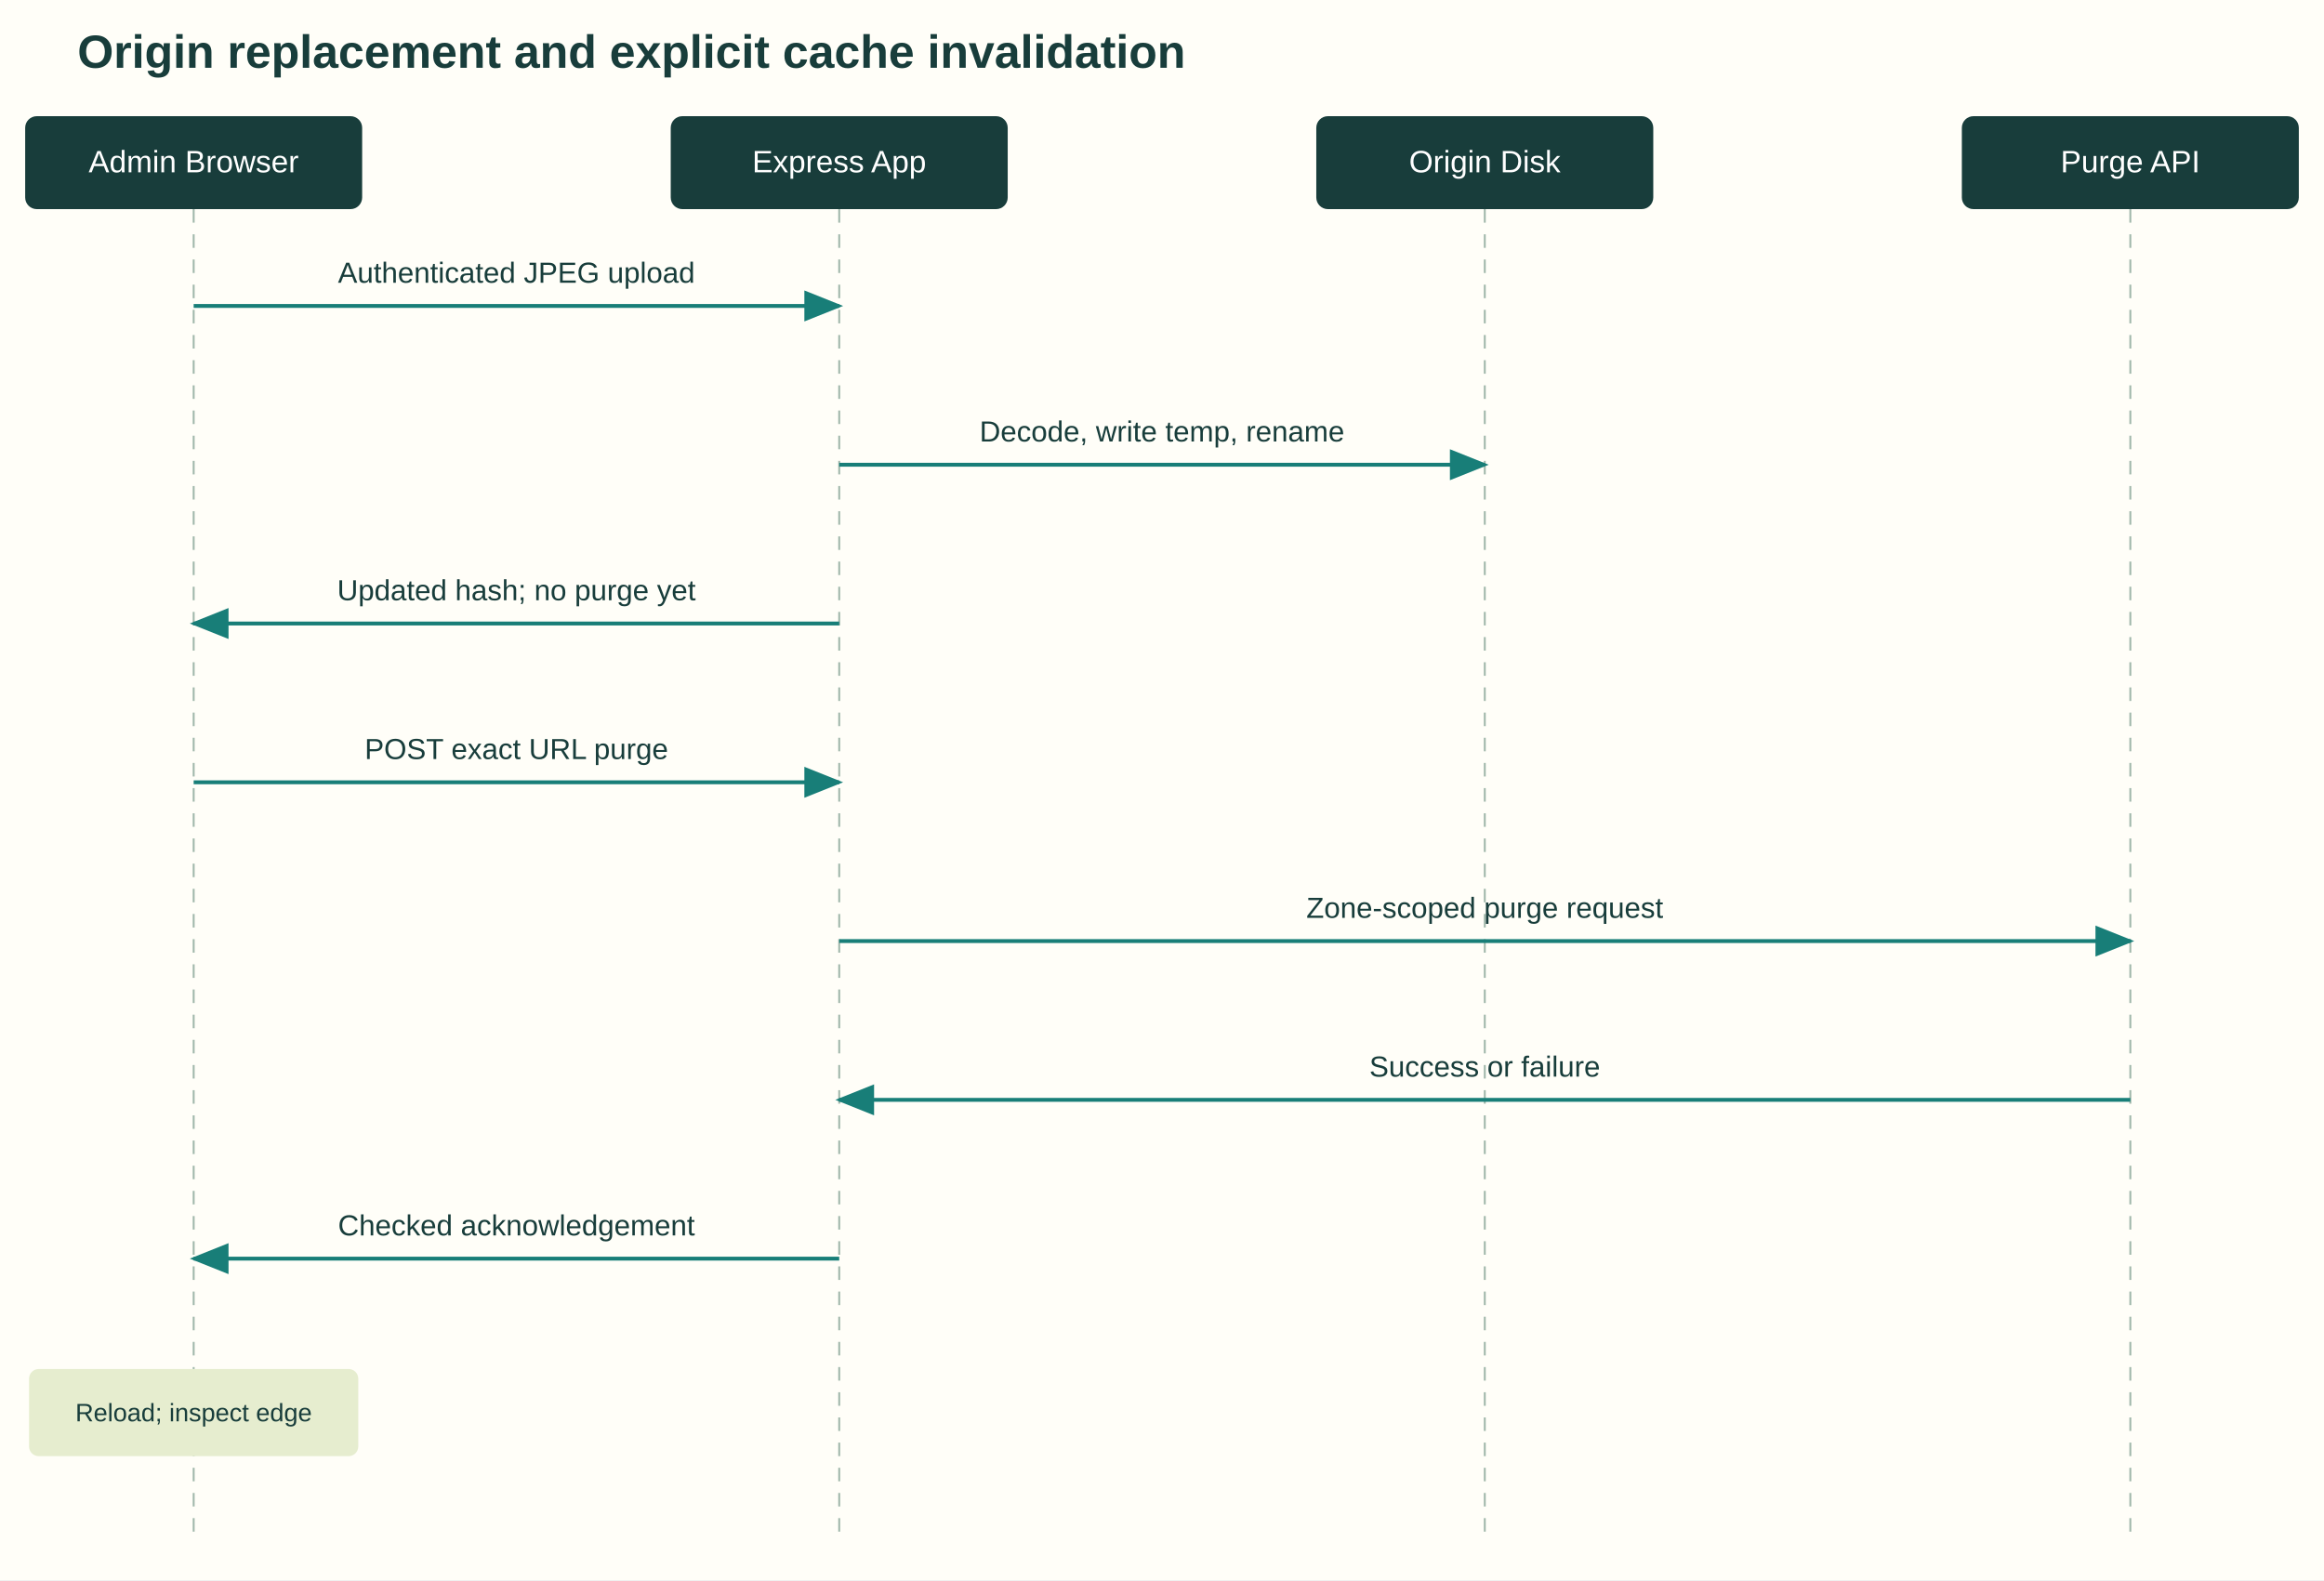
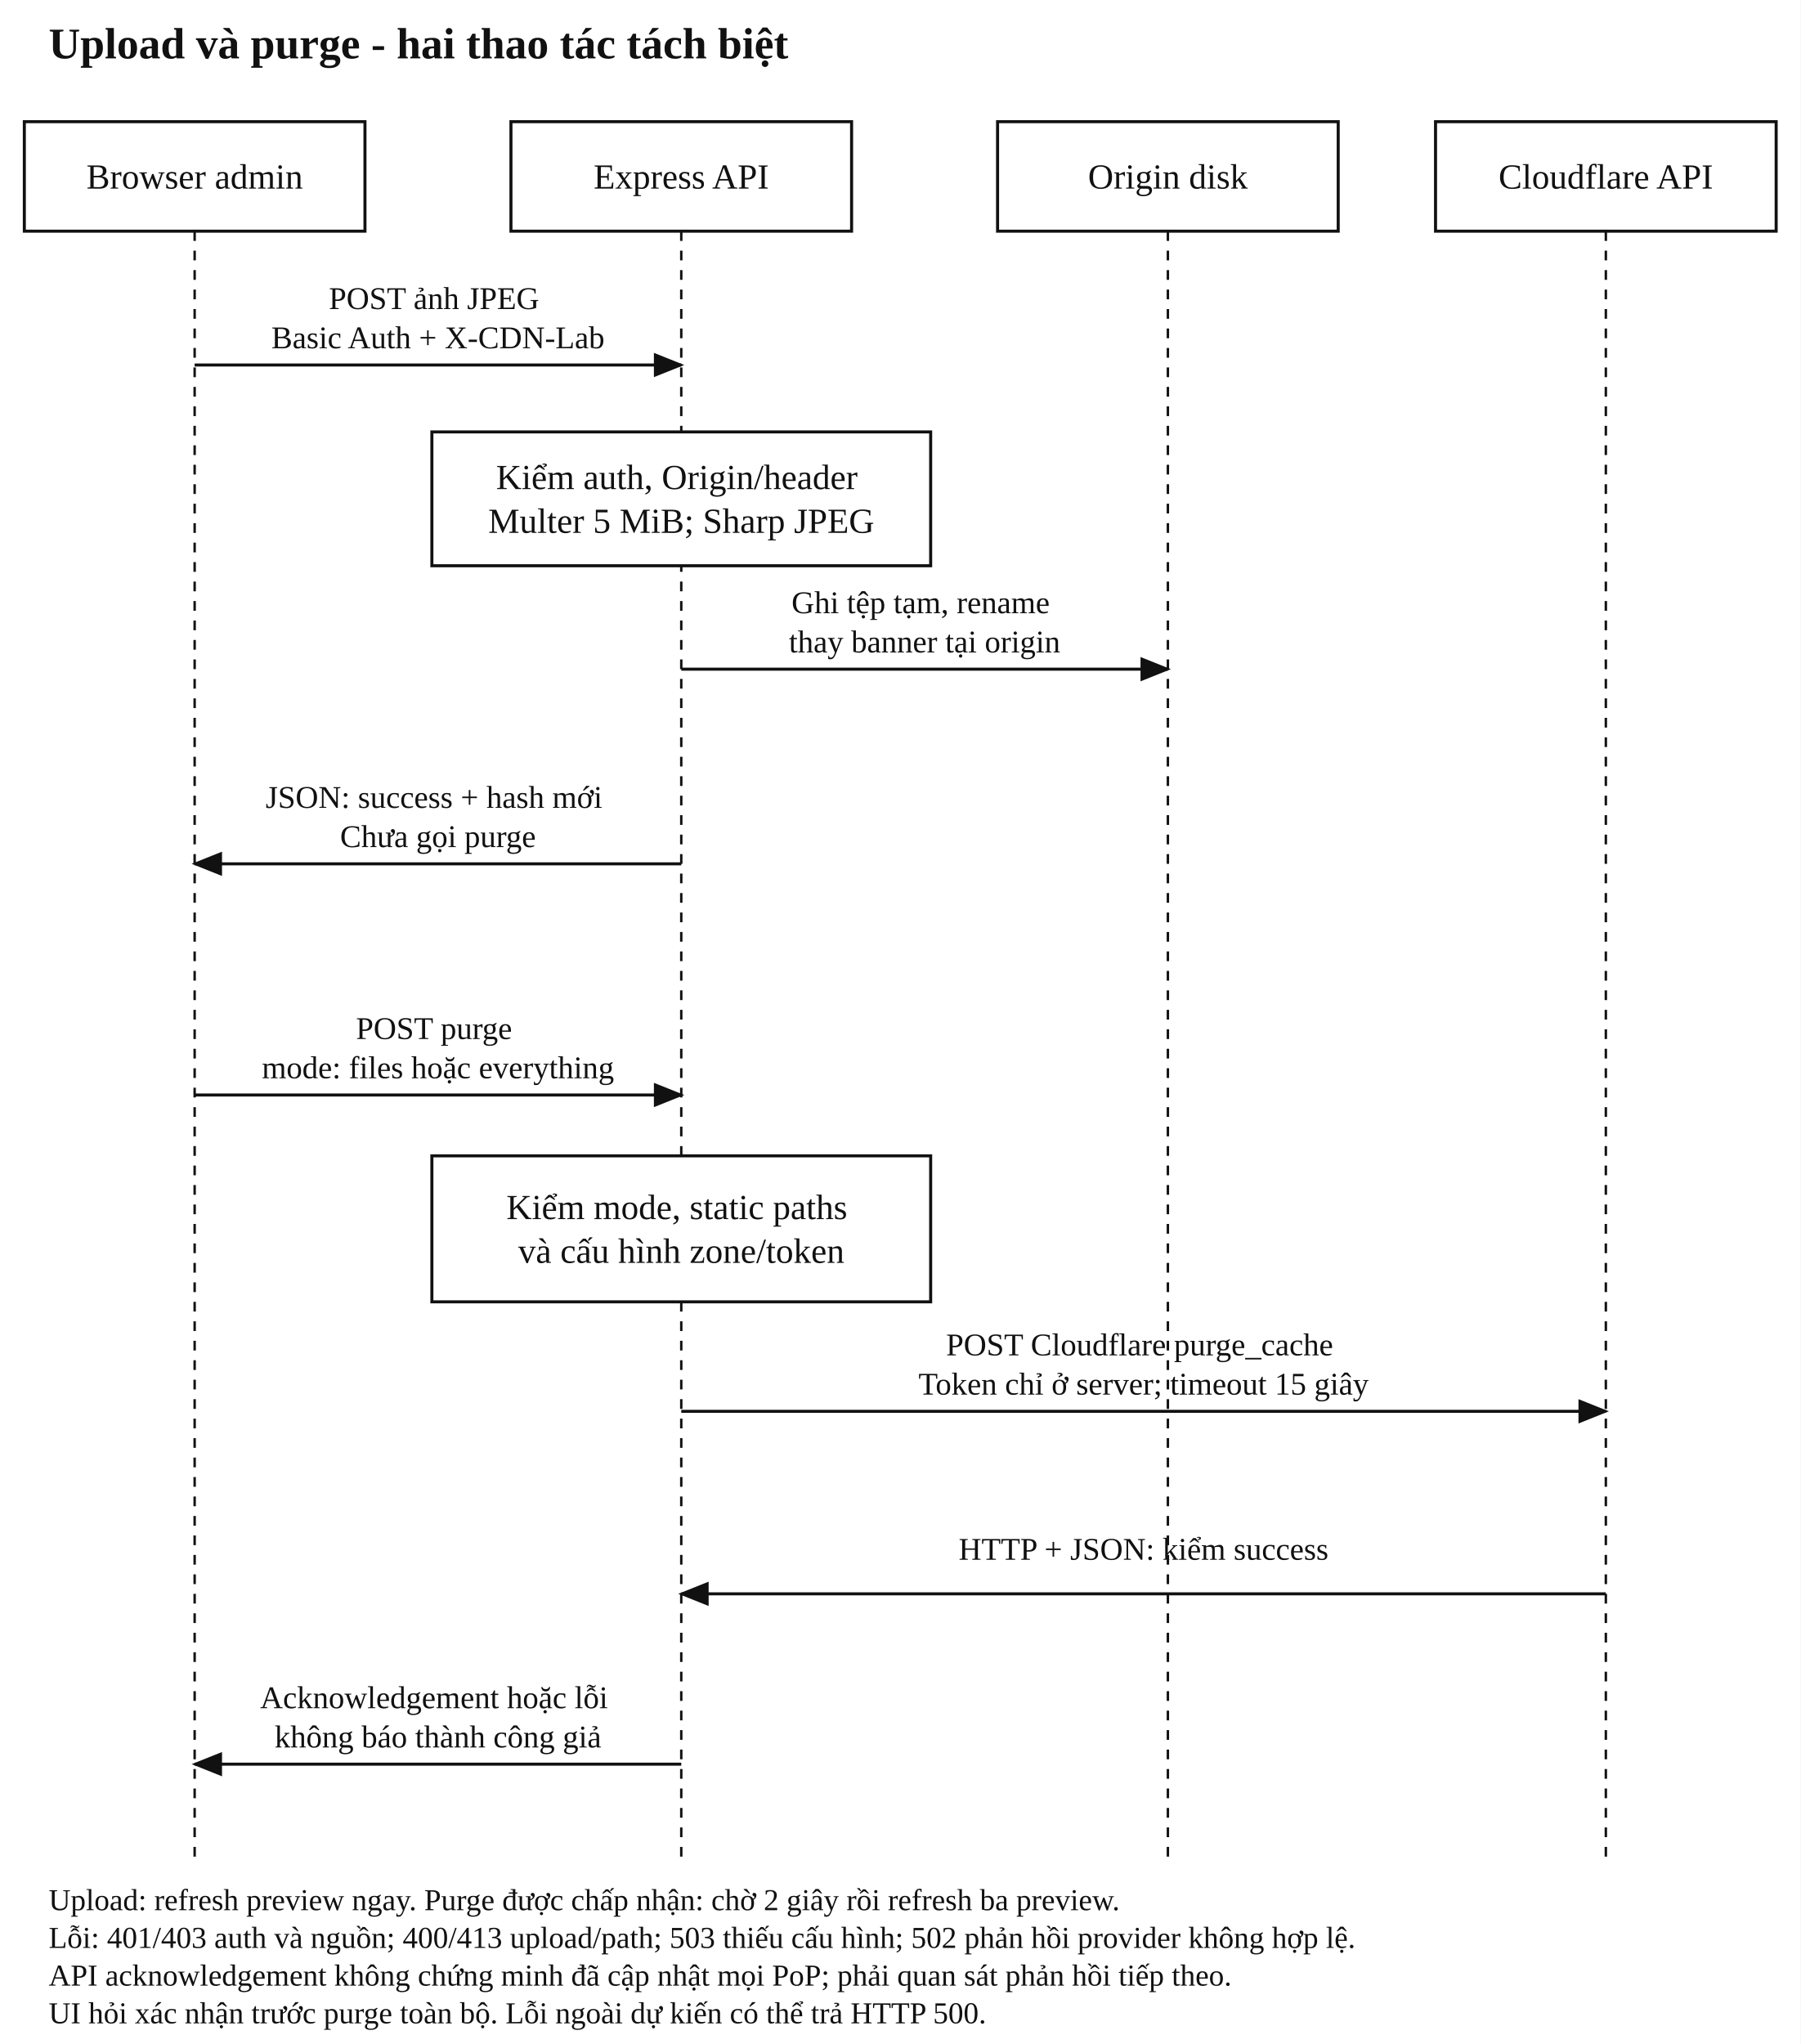
- <svg xmlns="http://www.w3.org/2000/svg" width="1200" height="816" viewBox="0 0 1200 816">
+ <svg xmlns="http://www.w3.org/2000/svg" width="1480" height="1680" viewBox="0 0 1480 1680">
  <defs>
    <marker id="arrow" markerWidth="10" markerHeight="8" refX="9" refY="4" orient="auto">
-       <path d="M0 0 L10 4 L0 8 Z" fill="#187e78" />
+       <path d="M0 0L10 4L0 8Z" fill="#111" />
    </marker>
  </defs>
-   <rect width="1200" height="816" fill="#fffef8" />
-   <text x="40" y="35" font-family="Arial" font-size="24" font-weight="bold" fill="#183d3b">Origin replacement and explicit cache invalidation</text>
-   <rect x="13" y="60" width="174" height="48" rx="6" fill="#183d3b" />
-   <text x="100" y="89" text-anchor="middle" font-family="Arial" font-size="16" fill="white">Admin Browser</text>
-   <line x1="100" y1="108" x2="100" y2="796" stroke="#a1b8ab" stroke-dasharray="7 6" />
-   <rect x="346.333" y="60" width="174" height="48" rx="6" fill="#183d3b" />
-   <text x="433.333" y="89" text-anchor="middle" font-family="Arial" font-size="16" fill="white">Express App</text>
-   <line x1="433.333" y1="108" x2="433.333" y2="796" stroke="#a1b8ab" stroke-dasharray="7 6" />
-   <rect x="679.667" y="60" width="174" height="48" rx="6" fill="#183d3b" />
-   <text x="766.667" y="89" text-anchor="middle" font-family="Arial" font-size="16" fill="white">Origin Disk</text>
-   <line x1="766.667" y1="108" x2="766.667" y2="796" stroke="#a1b8ab" stroke-dasharray="7 6" />
-   <rect x="1013" y="60" width="174" height="48" rx="6" fill="#183d3b" />
-   <text x="1100" y="89" text-anchor="middle" font-family="Arial" font-size="16" fill="white">Purge API</text>
-   <line x1="1100" y1="108" x2="1100" y2="796" stroke="#a1b8ab" stroke-dasharray="7 6" />
-   <line x1="100" y1="158" x2="433.333" y2="158" stroke="#187e78" stroke-width="2" marker-end="url(#arrow)" />
-   <text x="266.667" y="146" text-anchor="middle" font-family="Arial" font-size="15" fill="#183d3b">Authenticated JPEG upload</text>
-   <line x1="433.333" y1="240" x2="766.667" y2="240" stroke="#187e78" stroke-width="2" marker-end="url(#arrow)" />
-   <text x="600" y="228" text-anchor="middle" font-family="Arial" font-size="15" fill="#183d3b">Decode, write temp, rename</text>
-   <line x1="433.333" y1="322" x2="100" y2="322" stroke="#187e78" stroke-width="2" marker-end="url(#arrow)" />
-   <text x="266.667" y="310" text-anchor="middle" font-family="Arial" font-size="15" fill="#183d3b">Updated hash; no purge yet</text>
-   <line x1="100" y1="404" x2="433.333" y2="404" stroke="#187e78" stroke-width="2" marker-end="url(#arrow)" />
-   <text x="266.667" y="392" text-anchor="middle" font-family="Arial" font-size="15" fill="#183d3b">POST exact URL purge</text>
-   <line x1="433.333" y1="486" x2="1100" y2="486" stroke="#187e78" stroke-width="2" marker-end="url(#arrow)" />
-   <text x="766.667" y="474" text-anchor="middle" font-family="Arial" font-size="15" fill="#183d3b">Zone-scoped purge request</text>
-   <line x1="1100" y1="568" x2="433.333" y2="568" stroke="#187e78" stroke-width="2" marker-end="url(#arrow)" />
-   <text x="766.667" y="556" text-anchor="middle" font-family="Arial" font-size="15" fill="#183d3b">Success or failure</text>
-   <line x1="433.333" y1="650" x2="100" y2="650" stroke="#187e78" stroke-width="2" marker-end="url(#arrow)" />
-   <text x="266.667" y="638" text-anchor="middle" font-family="Arial" font-size="15" fill="#183d3b">Checked acknowledgement</text>
-   <rect x="15" y="707" width="170" height="45" rx="5" fill="#e6edcf" />
-   <text x="100" y="734" text-anchor="middle" font-family="Arial" font-size="13" fill="#183d3b">Reload; inspect edge</text>
+   <rect width="100%" height="100%" fill="#fff" />
+   <g font-family="Times New Roman,serif" fill="#111">
+     <text x="40" y="48" font-size="36" font-weight="bold">Upload và purge - hai thao tác tách biệt</text>
+     <rect x="20" y="100" width="280" height="90" fill="#fff" stroke="#111" stroke-width="2.5" />
+     <text x="160" y="155" font-size="29" text-anchor="middle">
+       <tspan x="160" dy="0">Browser admin</tspan>
+     </text>
+     <line x1="160" y1="190" x2="160" y2="1530" stroke="#111" stroke-width="2" stroke-dasharray="8 8" />
+     <rect x="420" y="100" width="280" height="90" fill="#fff" stroke="#111" stroke-width="2.5" />
+     <text x="560" y="155" font-size="29" text-anchor="middle">
+       <tspan x="560" dy="0">Express API</tspan>
+     </text>
+     <line x1="560" y1="190" x2="560" y2="1530" stroke="#111" stroke-width="2" stroke-dasharray="8 8" />
+     <rect x="820" y="100" width="280" height="90" fill="#fff" stroke="#111" stroke-width="2.5" />
+     <text x="960" y="155" font-size="29" text-anchor="middle">
+       <tspan x="960" dy="0">Origin disk</tspan>
+     </text>
+     <line x1="960" y1="190" x2="960" y2="1530" stroke="#111" stroke-width="2" stroke-dasharray="8 8" />
+     <rect x="1180" y="100" width="280" height="90" fill="#fff" stroke="#111" stroke-width="2.5" />
+     <text x="1320" y="155" font-size="29" text-anchor="middle">
+       <tspan x="1320" dy="0">Cloudflare API</tspan>
+     </text>
+     <line x1="1320" y1="190" x2="1320" y2="1530" stroke="#111" stroke-width="2" stroke-dasharray="8 8" />
+     <polyline points="160,300 560,300" fill="none" stroke="#111" stroke-width="2.5" marker-end="url(#arrow)" />
+     <text x="360" y="254" font-size="26" text-anchor="middle">
+       <tspan x="360" dy="0">POST ảnh JPEG</tspan>
+       <tspan x="360" dy="32.24">Basic Auth + X-CDN-Lab</tspan>
+     </text>
+     <rect x="355" y="355" width="410" height="110" fill="#fff" stroke="#111" stroke-width="2.5" />
+     <text x="560" y="402" font-size="29" text-anchor="middle">
+       <tspan x="560" dy="0">Kiểm auth, Origin/header</tspan>
+       <tspan x="560" dy="35.96">Multer 5 MiB; Sharp JPEG</tspan>
+     </text>
+     <polyline points="560,550 960,550" fill="none" stroke="#111" stroke-width="2.5" marker-end="url(#arrow)" />
+     <text x="760" y="504" font-size="26" text-anchor="middle">
+       <tspan x="760" dy="0">Ghi tệp tạm, rename</tspan>
+       <tspan x="760" dy="32.24">thay banner tại origin</tspan>
+     </text>
+     <polyline points="560,710 160,710" fill="none" stroke="#111" stroke-width="2.5" marker-end="url(#arrow)" />
+     <text x="360" y="664" font-size="26" text-anchor="middle">
+       <tspan x="360" dy="0">JSON: success + hash mới</tspan>
+       <tspan x="360" dy="32.24">Chưa gọi purge</tspan>
+     </text>
+     <polyline points="160,900 560,900" fill="none" stroke="#111" stroke-width="2.5" marker-end="url(#arrow)" />
+     <text x="360" y="854" font-size="26" text-anchor="middle">
+       <tspan x="360" dy="0">POST purge</tspan>
+       <tspan x="360" dy="32.24">mode: files hoặc everything</tspan>
+     </text>
+     <rect x="355" y="950" width="410" height="120" fill="#fff" stroke="#111" stroke-width="2.5" />
+     <text x="560" y="1002" font-size="29" text-anchor="middle">
+       <tspan x="560" dy="0">Kiểm mode, static paths</tspan>
+       <tspan x="560" dy="35.96">và cấu hình zone/token</tspan>
+     </text>
+     <polyline points="560,1160 1320,1160" fill="none" stroke="#111" stroke-width="2.5" marker-end="url(#arrow)" />
+     <text x="940" y="1114" font-size="26" text-anchor="middle">
+       <tspan x="940" dy="0">POST Cloudflare purge_cache</tspan>
+       <tspan x="940" dy="32.24">Token chỉ ở server; timeout 15 giây</tspan>
+     </text>
+     <polyline points="1320,1310 560,1310" fill="none" stroke="#111" stroke-width="2.5" marker-end="url(#arrow)" />
+     <text x="940" y="1282" font-size="26" text-anchor="middle">
+       <tspan x="940" dy="0">HTTP + JSON: kiểm success</tspan>
+     </text>
+     <polyline points="560,1450 160,1450" fill="none" stroke="#111" stroke-width="2.5" marker-end="url(#arrow)" />
+     <text x="360" y="1404" font-size="26" text-anchor="middle">
+       <tspan x="360" dy="0">Acknowledgement hoặc lỗi</tspan>
+       <tspan x="360" dy="32.24">không báo thành công giả</tspan>
+     </text>
+     <text x="40" y="1570" font-size="25" text-anchor="start">
+       <tspan x="40" dy="0">Upload: refresh preview ngay. Purge được chấp nhận: chờ 2 giây rồi refresh ba preview.</tspan>
+       <tspan x="40" dy="31">Lỗi: 401/403 auth và nguồn; 400/413 upload/path; 503 thiếu cấu hình; 502 phản hồi provider không hợp lệ.</tspan>
+       <tspan x="40" dy="31">API acknowledgement không chứng minh đã cập nhật mọi PoP; phải quan sát phản hồi tiếp theo.</tspan>
+       <tspan x="40" dy="31">UI hỏi xác nhận trước purge toàn bộ. Lỗi ngoài dự kiến có thể trả HTTP 500.</tspan>
+     </text>
+   </g>
</svg>
